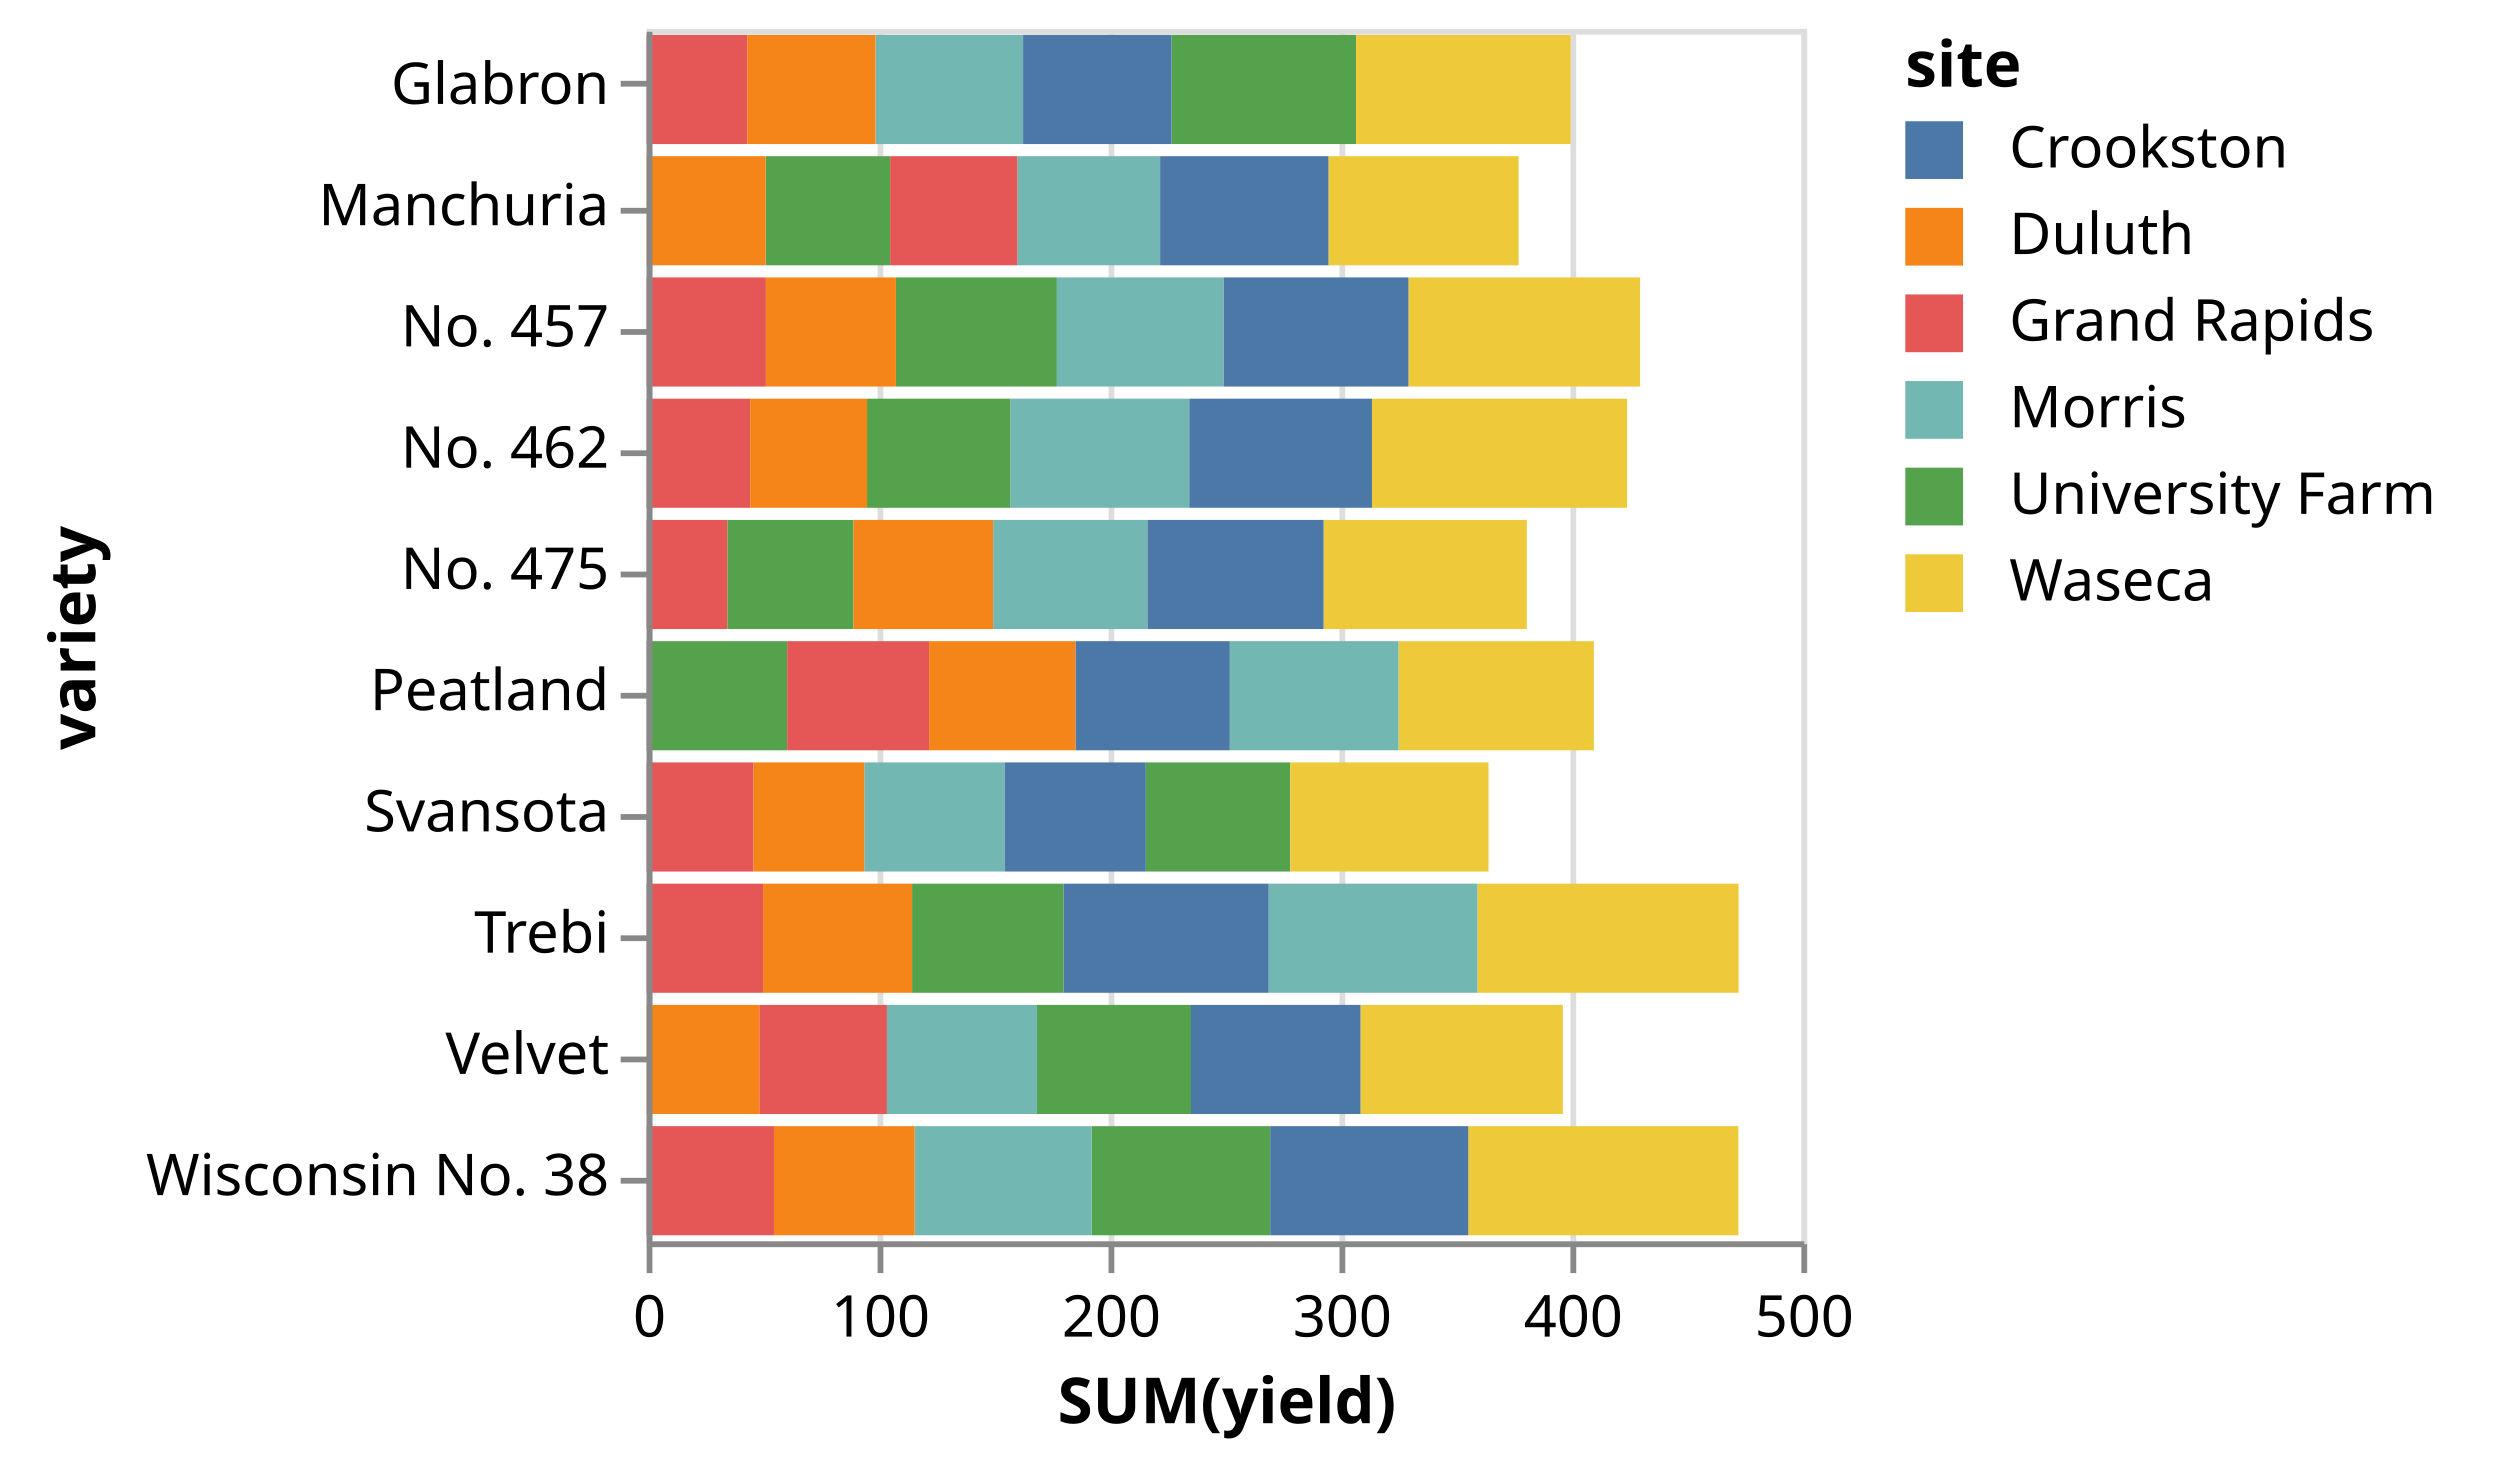
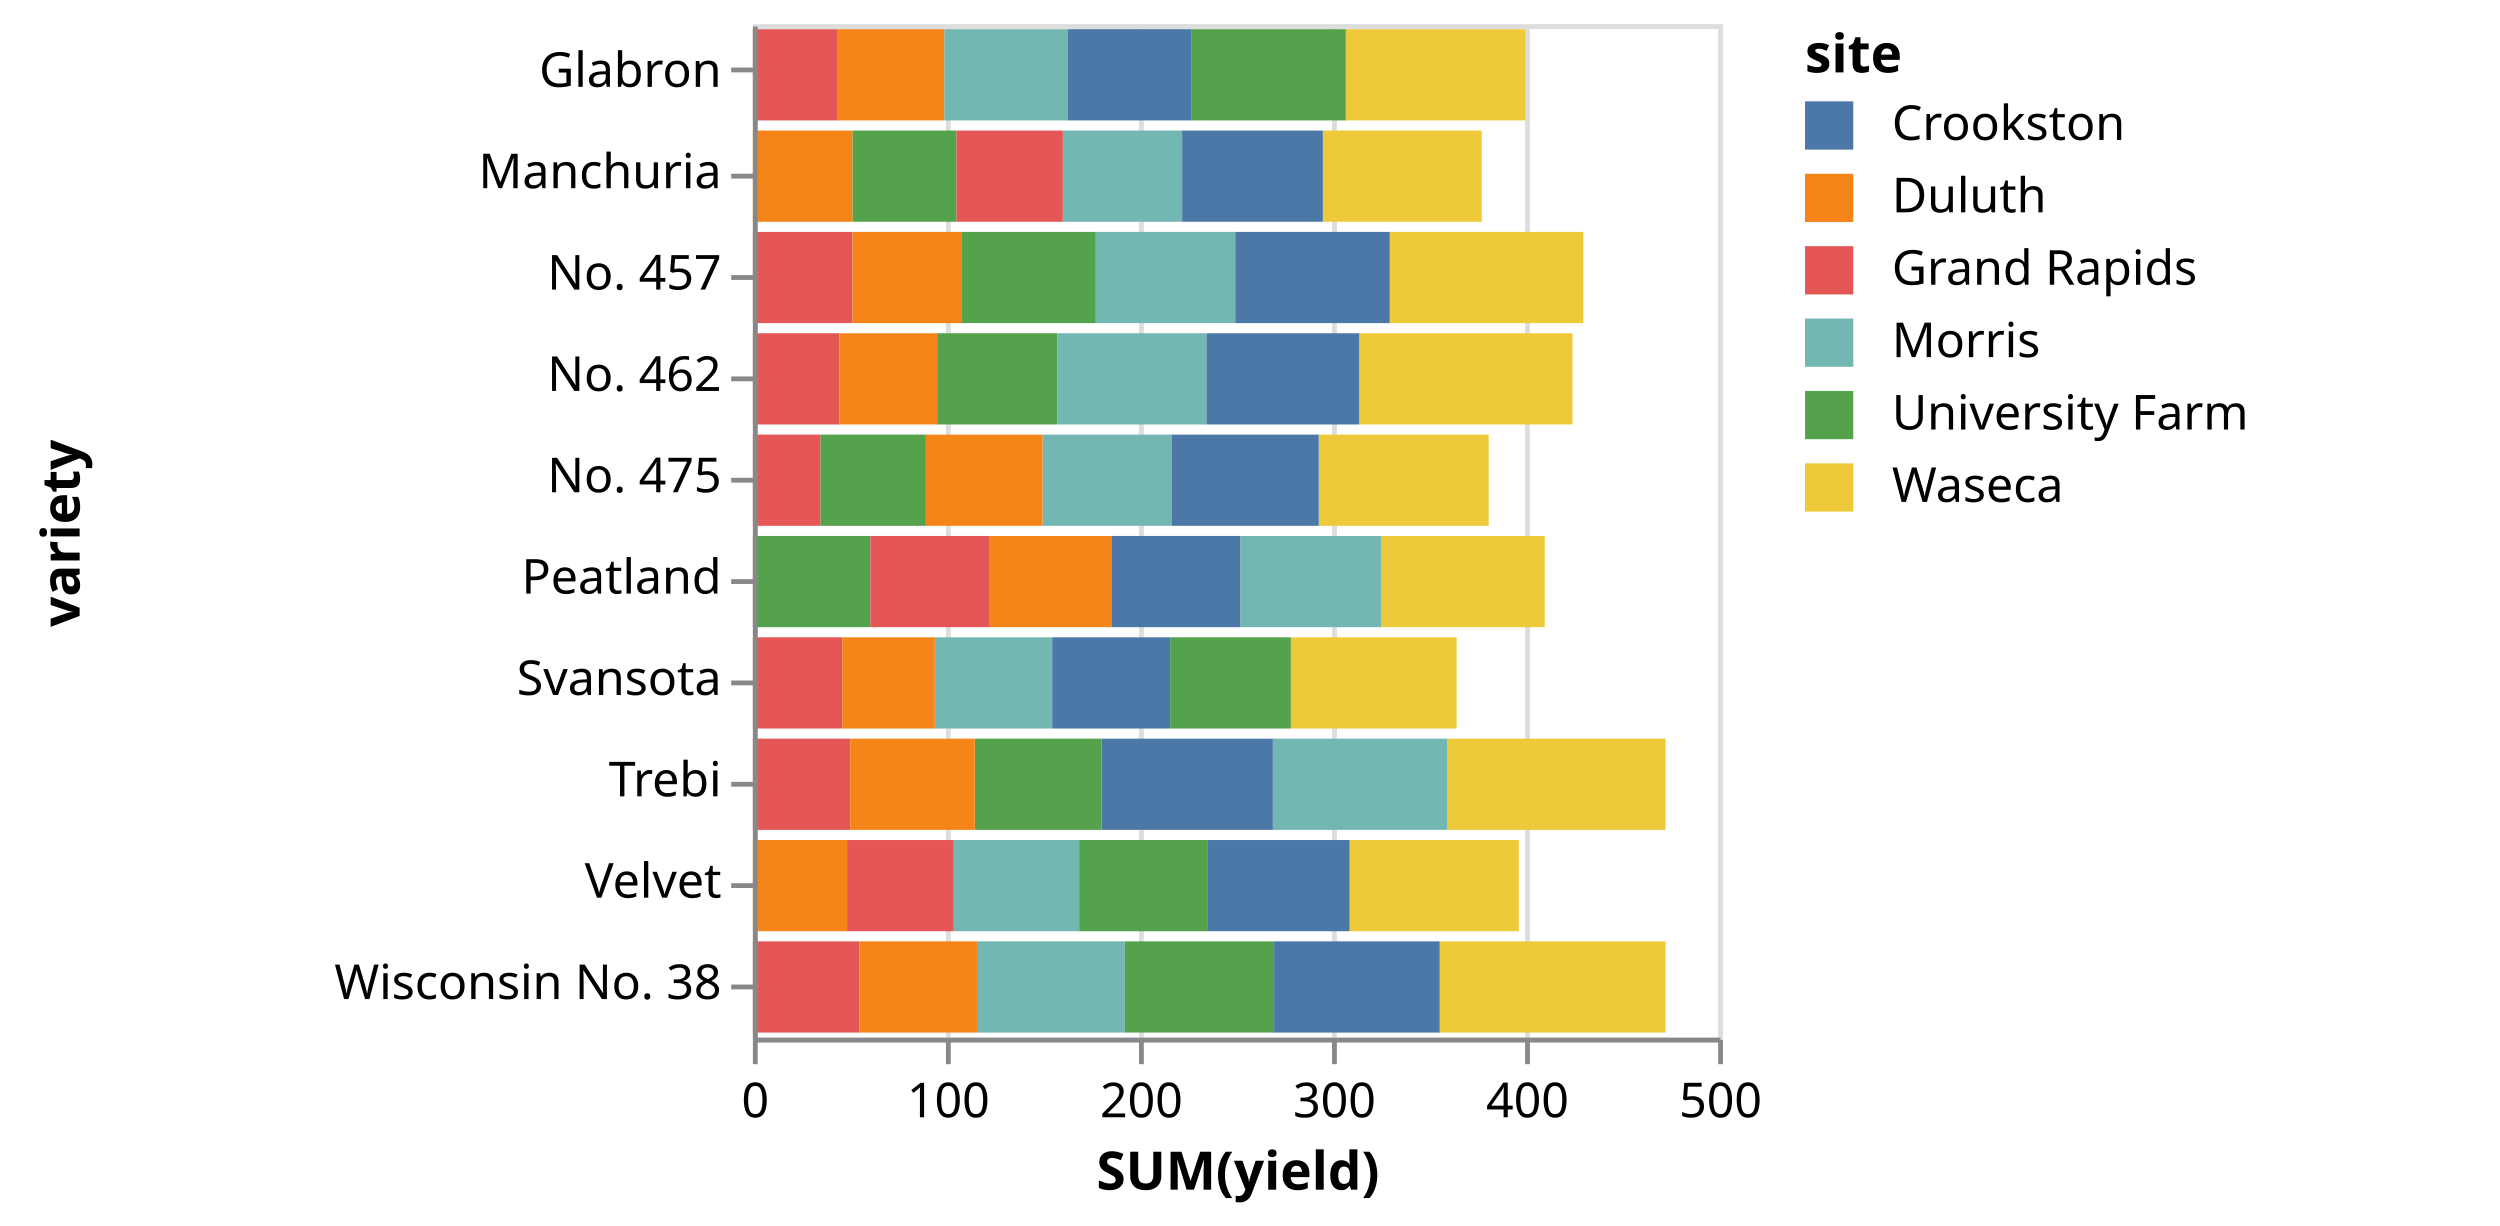
- <svg xmlns="http://www.w3.org/2000/svg" class="marks" width="433" height="254" viewBox="0 0 433 254" version="1.1">
-   <g transform="translate(112,5)">
+ <svg xmlns="http://www.w3.org/2000/svg" class="marks" width="518" height="254" viewBox="0 0 518 254" version="1.1">
+   <g transform="translate(156,5)">
    <g class="mark-group role-frame root">
      <g transform="translate(0,0)">
        <path class="background" d="M0.5,0.5h200v210h-200Z" style="fill: transparent; stroke: #ddd;" />
        <g>
          <g class="mark-group role-axis">
            <g transform="translate(0.5,210.5)">
              <path class="background" d="M0,0h0v0h0Z" style="pointer-events: none; fill: none;" />
              <g>
                <g class="mark-rule role-axis-grid" style="pointer-events: none;">
                  <line transform="translate(0,0)" x2="0" y2="-210" style="fill: none; stroke: #ddd; stroke-width: 1; stroke-dasharray: ; opacity: 1;" />
                  <line transform="translate(40,0)" x2="0" y2="-210" style="fill: none; stroke: #ddd; stroke-width: 1; stroke-dasharray: ; opacity: 1;" />
                  <line transform="translate(80,0)" x2="0" y2="-210" style="fill: none; stroke: #ddd; stroke-width: 1; stroke-dasharray: ; opacity: 1;" />
                  <line transform="translate(120,0)" x2="0" y2="-210" style="fill: none; stroke: #ddd; stroke-width: 1; stroke-dasharray: ; opacity: 1;" />
                  <line transform="translate(160,0)" x2="0" y2="-210" style="fill: none; stroke: #ddd; stroke-width: 1; stroke-dasharray: ; opacity: 1;" />
                  <line transform="translate(200,0)" x2="0" y2="-210" style="fill: none; stroke: #ddd; stroke-width: 1; stroke-dasharray: ; opacity: 1;" />
                </g>
              </g>
            </g>
          </g>
          <g class="mark-rect role-mark marks">
            <path d="M20.613,22.05h21.56v18.9h-21.56Z" style="fill: #54a24b;" />
            <path d="M118.093,22.05h32.933v18.9h-32.933Z" style="fill: #eeca3b;" />
            <path d="M64.213,22.05h24.72v18.9h-24.72Z" style="fill: #72b7b2;" />
            <path d="M88.933,22.05h29.16v18.9h-29.16Z" style="fill: #4c78a8;" />
            <path d="M42.173,22.05h22.04v18.9h-22.04Z" style="fill: #e45756;" />
            <path d="M0,22.05h20.613v18.9h-20.613Z" style="fill: #f58518;" />
            <path d="M90.92,1.05h31.947v18.9h-31.947Z" style="fill: #54a24b;" />
            <path d="M122.867,1.05h37.173v18.9h-37.173Z" style="fill: #eeca3b;" />
            <path d="M39.64,1.05h25.56v18.9h-25.56Z" style="fill: #72b7b2;" />
            <path d="M65.2,1.05h25.72v18.9h-25.72Z" style="fill: #4c78a8;" />
            <path d="M0,1.05h17.427v18.9h-17.427Z" style="fill: #e45756;" />
            <path d="M17.427,1.05h22.213v18.9h-22.213Z" style="fill: #f58518;" />
            <path d="M86.453,127.05h25.027v18.9h-25.027Z" style="fill: #54a24b;" />
            <path d="M111.48,127.05h34.333v18.9h-34.333Z" style="fill: #eeca3b;" />
            <path d="M37.693,127.05h24.32v18.9h-24.32Z" style="fill: #72b7b2;" />
            <path d="M62.013,127.05h24.44v18.9h-24.44Z" style="fill: #4c78a8;" />
            <path d="M0,127.05h18.52v18.9h-18.52Z" style="fill: #e45756;" />
            <path d="M18.52,127.05h19.173v18.9h-19.173Z" style="fill: #f58518;" />
            <path d="M67.6,169.05h26.68v18.9h-26.68Z" style="fill: #54a24b;" />
            <path d="M123.64,169.05h35.053v18.9h-35.053Z" style="fill: #eeca3b;" />
            <path d="M41.613,169.05h25.987v18.9h-25.987Z" style="fill: #72b7b2;" />
            <path d="M94.28,169.05h29.36v18.9h-29.36Z" style="fill: #4c78a8;" />
            <path d="M19.507,169.05h22.107v18.9h-22.107Z" style="fill: #e45756;" />
            <path d="M0,169.05h19.507v18.9h-19.507Z" style="fill: #f58518;" />
            <path d="M45.973,148.05h26.253v18.9h-26.253Z" style="fill: #54a24b;" />
            <path d="M143.893,148.05h45.227v18.9h-45.227Z" style="fill: #eeca3b;" />
            <path d="M107.733,148.05h36.16v18.9h-36.16Z" style="fill: #72b7b2;" />
            <path d="M72.227,148.05h35.507v18.9h-35.507Z" style="fill: #4c78a8;" />
            <path d="M0,148.05h20.16v18.9h-20.16Z" style="fill: #e45756;" />
            <path d="M20.16,148.05h25.813v18.9h-25.813Z" style="fill: #f58518;" />
            <path d="M43.173,43.05h27.88v18.9h-27.88Z" style="fill: #54a24b;" />
            <path d="M131.947,43.05h40.12v18.9h-40.12Z" style="fill: #eeca3b;" />
            <path d="M71.053,43.05h28.893v18.9h-28.893Z" style="fill: #72b7b2;" />
            <path d="M99.947,43.05h32v18.9h-32Z" style="fill: #4c78a8;" />
            <path d="M0,43.05h20.653v18.9h-20.653Z" style="fill: #e45756;" />
            <path d="M20.653,43.05h22.52v18.9h-22.52Z" style="fill: #f58518;" />
            <path d="M38.173,64.05h24.867v18.9h-24.867Z" style="fill: #54a24b;" />
            <path d="M125.627,64.05h44.187v18.9h-44.187Z" style="fill: #eeca3b;" />
            <path d="M63.04,64.05h30.947v18.9h-30.947Z" style="fill: #72b7b2;" />
            <path d="M93.987,64.05h31.64v18.9h-31.64Z" style="fill: #4c78a8;" />
            <path d="M0,64.05h17.933v18.9h-17.933Z" style="fill: #e45756;" />
            <path d="M17.933,64.05h20.24v18.9h-20.24Z" style="fill: #f58518;" />
            <path d="M0,106.05h24.333v18.9h-24.333Z" style="fill: #54a24b;" />
            <path d="M130.227,106.05h33.84v18.9h-33.84Z" style="fill: #eeca3b;" />
            <path d="M101,106.05h29.227v18.9h-29.227Z" style="fill: #72b7b2;" />
            <path d="M74.267,106.05h26.733v18.9h-26.733Z" style="fill: #4c78a8;" />
            <path d="M24.333,106.05h24.587v18.9h-24.587Z" style="fill: #e45756;" />
            <path d="M48.92,106.05h25.347v18.9h-25.347Z" style="fill: #f58518;" />
            <path d="M13.973,85.05h21.867v18.9h-21.867Z" style="fill: #54a24b;" />
            <path d="M117.24,85.05h35.213v18.9h-35.213Z" style="fill: #eeca3b;" />
            <path d="M60.013,85.05h26.733v18.9h-26.733Z" style="fill: #72b7b2;" />
            <path d="M86.747,85.05h30.493v18.9h-30.493Z" style="fill: #4c78a8;" />
            <path d="M0,85.05h13.973v18.9h-13.973Z" style="fill: #e45756;" />
            <path d="M35.84,85.05h24.173v18.9h-24.173Z" style="fill: #f58518;" />
            <path d="M77.08,190.05h30.92v18.9h-30.92Z" style="fill: #54a24b;" />
            <path d="M142.307,190.05h46.787v18.9h-46.787Z" style="fill: #eeca3b;" />
            <path d="M46.427,190.05h30.653v18.9h-30.653Z" style="fill: #72b7b2;" />
            <path d="M108,190.05h34.307v18.9h-34.307Z" style="fill: #4c78a8;" />
            <path d="M0,190.05h22.053v18.9h-22.053Z" style="fill: #e45756;" />
            <path d="M22.053,190.05h24.373v18.9h-24.373Z" style="fill: #f58518;" />
          </g>
          <g class="mark-group role-legend">
            <g transform="translate(218,0)">
-               <path class="background" d="M0,0h98v101h-98Z" style="pointer-events: none; fill: none;" />
+               <path class="background" d="M0,0h139v101h-139Z" style="pointer-events: none; fill: none;" />
              <g>
                <g class="mark-group role-legend-entry">
                  <g transform="translate(0,16)">
                    <path class="background" d="M0,0h0v0h0Z" style="pointer-events: none; fill: none;" />
                    <g>
                      <g class="mark-symbol role-legend-symbol" style="pointer-events: none;">
                        <path transform="translate(5,5)" d="M-5,-5h10v10h-10Z" style="fill: #4c78a8; stroke-width: 1.5; opacity: 1;" />
                        <path transform="translate(5,20)" d="M-5,-5h10v10h-10Z" style="fill: #f58518; stroke-width: 1.5; opacity: 1;" />
                        <path transform="translate(5,35)" d="M-5,-5h10v10h-10Z" style="fill: #e45756; stroke-width: 1.5; opacity: 1;" />
                        <path transform="translate(5,50)" d="M-5,-5h10v10h-10Z" style="fill: #72b7b2; stroke-width: 1.5; opacity: 1;" />
                        <path transform="translate(5,65)" d="M-5,-5h10v10h-10Z" style="fill: #54a24b; stroke-width: 1.5; opacity: 1;" />
                        <path transform="translate(5,80)" d="M-5,-5h10v10h-10Z" style="fill: #eeca3b; stroke-width: 1.5; opacity: 1;" />
                      </g>
                      <g class="mark-text role-legend-label" style="pointer-events: none;">
                        <text text-anchor="start" transform="translate(18,8)" style="font: 10px sans-serif; fill: #000; opacity: 1;">Crookston</text>
                        <text text-anchor="start" transform="translate(18,23)" style="font: 10px sans-serif; fill: #000; opacity: 1;">Duluth</text>
                        <text text-anchor="start" transform="translate(18,38)" style="font: 10px sans-serif; fill: #000; opacity: 1;">Grand Rapids</text>
                        <text text-anchor="start" transform="translate(18,53)" style="font: 10px sans-serif; fill: #000; opacity: 1;">Morris</text>
                        <text text-anchor="start" transform="translate(18,68)" style="font: 10px sans-serif; fill: #000; opacity: 1;">University Farm</text>
                        <text text-anchor="start" transform="translate(18,83)" style="font: 10px sans-serif; fill: #000; opacity: 1;">Waseca</text>
                      </g>
                    </g>
                  </g>
                </g>
                <g class="mark-text role-legend-title" style="pointer-events: none;">
                  <text text-anchor="start" transform="translate(0,10)" style="font: bold 11px sans-serif; fill: #000; opacity: 1;">site</text>
                </g>
              </g>
            </g>
          </g>
          <g class="mark-group role-axis">
            <g transform="translate(0.5,210.5)">
              <path class="background" d="M0,0h0v0h0Z" style="pointer-events: none; fill: none;" />
              <g>
                <g class="mark-rule role-axis-tick" style="pointer-events: none;">
                  <line transform="translate(0,0)" x2="0" y2="5" style="fill: none; stroke: #888; stroke-width: 1; opacity: 1;" />
                  <line transform="translate(40,0)" x2="0" y2="5" style="fill: none; stroke: #888; stroke-width: 1; opacity: 1;" />
                  <line transform="translate(80,0)" x2="0" y2="5" style="fill: none; stroke: #888; stroke-width: 1; opacity: 1;" />
                  <line transform="translate(120,0)" x2="0" y2="5" style="fill: none; stroke: #888; stroke-width: 1; opacity: 1;" />
                  <line transform="translate(160,0)" x2="0" y2="5" style="fill: none; stroke: #888; stroke-width: 1; opacity: 1;" />
                  <line transform="translate(200,0)" x2="0" y2="5" style="fill: none; stroke: #888; stroke-width: 1; opacity: 1;" />
                </g>
                <g class="mark-text role-axis-label" style="pointer-events: none;">
                  <text text-anchor="middle" transform="translate(0,16)" style="font: 10px sans-serif; fill: #000; opacity: 1;">0</text>
                  <text text-anchor="middle" transform="translate(40,16)" style="font: 10px sans-serif; fill: #000; opacity: 1;">100</text>
                  <text text-anchor="middle" transform="translate(80,16)" style="font: 10px sans-serif; fill: #000; opacity: 1;">200</text>
                  <text text-anchor="middle" transform="translate(120,16)" style="font: 10px sans-serif; fill: #000; opacity: 1;">300</text>
                  <text text-anchor="middle" transform="translate(160,16)" style="font: 10px sans-serif; fill: #000; opacity: 1;">400</text>
                  <text text-anchor="middle" transform="translate(200,16)" style="font: 10px sans-serif; fill: #000; opacity: 1;">500</text>
                </g>
                <g class="mark-rule role-axis-domain" style="pointer-events: none;">
                  <line transform="translate(0,0)" x2="200" y2="0" style="fill: none; stroke: #888; stroke-width: 1; opacity: 1;" />
                </g>
                <g class="mark-text role-axis-title" style="pointer-events: none;">
                  <text text-anchor="middle" transform="translate(100,31)" style="font: bold 11px sans-serif; fill: #000; opacity: 1;">SUM(yield)</text>
                </g>
              </g>
            </g>
          </g>
          <g class="mark-group role-axis">
            <g transform="translate(0.5,0.5)">
              <path class="background" d="M0,0h0v0h0Z" style="pointer-events: none; fill: none;" />
              <g>
                <g class="mark-rule role-axis-tick" style="pointer-events: none;">
                  <line transform="translate(0,9)" x2="-5" y2="0" style="fill: none; stroke: #888; stroke-width: 1; opacity: 1;" />
                  <line transform="translate(0,31)" x2="-5" y2="0" style="fill: none; stroke: #888; stroke-width: 1; opacity: 1;" />
                  <line transform="translate(0,52)" x2="-5" y2="0" style="fill: none; stroke: #888; stroke-width: 1; opacity: 1;" />
                  <line transform="translate(0,73)" x2="-5" y2="0" style="fill: none; stroke: #888; stroke-width: 1; opacity: 1;" />
                  <line transform="translate(0,94)" x2="-5" y2="0" style="fill: none; stroke: #888; stroke-width: 1; opacity: 1;" />
                  <line transform="translate(0,115)" x2="-5" y2="0" style="fill: none; stroke: #888; stroke-width: 1; opacity: 1;" />
                  <line transform="translate(0,136)" x2="-5" y2="0" style="fill: none; stroke: #888; stroke-width: 1; opacity: 1;" />
                  <line transform="translate(0,157)" x2="-5" y2="0" style="fill: none; stroke: #888; stroke-width: 1; opacity: 1;" />
                  <line transform="translate(0,178)" x2="-5" y2="0" style="fill: none; stroke: #888; stroke-width: 1; opacity: 1;" />
                  <line transform="translate(0,199)" x2="-5" y2="0" style="fill: none; stroke: #888; stroke-width: 1; opacity: 1;" />
                </g>
                <g class="mark-text role-axis-label" style="pointer-events: none;">
                  <text text-anchor="end" transform="translate(-7,12.5)" style="font: 10px sans-serif; fill: #000; opacity: 1;">Glabron</text>
                  <text text-anchor="end" transform="translate(-7,33.5)" style="font: 10px sans-serif; fill: #000; opacity: 1;">Manchuria</text>
                  <text text-anchor="end" transform="translate(-7,54.5)" style="font: 10px sans-serif; fill: #000; opacity: 1;">No. 457</text>
                  <text text-anchor="end" transform="translate(-7,75.5)" style="font: 10px sans-serif; fill: #000; opacity: 1;">No. 462</text>
                  <text text-anchor="end" transform="translate(-7,96.5)" style="font: 10px sans-serif; fill: #000; opacity: 1;">No. 475</text>
                  <text text-anchor="end" transform="translate(-7,117.5)" style="font: 10px sans-serif; fill: #000; opacity: 1;">Peatland</text>
                  <text text-anchor="end" transform="translate(-7,138.5)" style="font: 10px sans-serif; fill: #000; opacity: 1;">Svansota</text>
                  <text text-anchor="end" transform="translate(-7,159.5)" style="font: 10px sans-serif; fill: #000; opacity: 1;">Trebi</text>
                  <text text-anchor="end" transform="translate(-7,180.5)" style="font: 10px sans-serif; fill: #000; opacity: 1;">Velvet</text>
                  <text text-anchor="end" transform="translate(-7,201.5)" style="font: 10px sans-serif; fill: #000; opacity: 1;">Wisconsin No. 38</text>
                </g>
                <g class="mark-rule role-axis-domain" style="pointer-events: none;">
                  <line transform="translate(0,0)" x2="0" y2="210" style="fill: none; stroke: #888; stroke-width: 1; opacity: 1;" />
                </g>
                <g class="mark-text role-axis-title" style="pointer-events: none;">
-                   <text text-anchor="middle" transform="translate(-94,105) rotate(-90) translate(0,-2)" style="font: bold 11px sans-serif; fill: #000; opacity: 1;">variety</text>
+                   <text text-anchor="middle" transform="translate(-138,105) rotate(-90) translate(0,-2)" style="font: bold 11px sans-serif; fill: #000; opacity: 1;">variety</text>
                </g>
              </g>
            </g>
          </g>
        </g>
      </g>
    </g>
  </g>
</svg>
